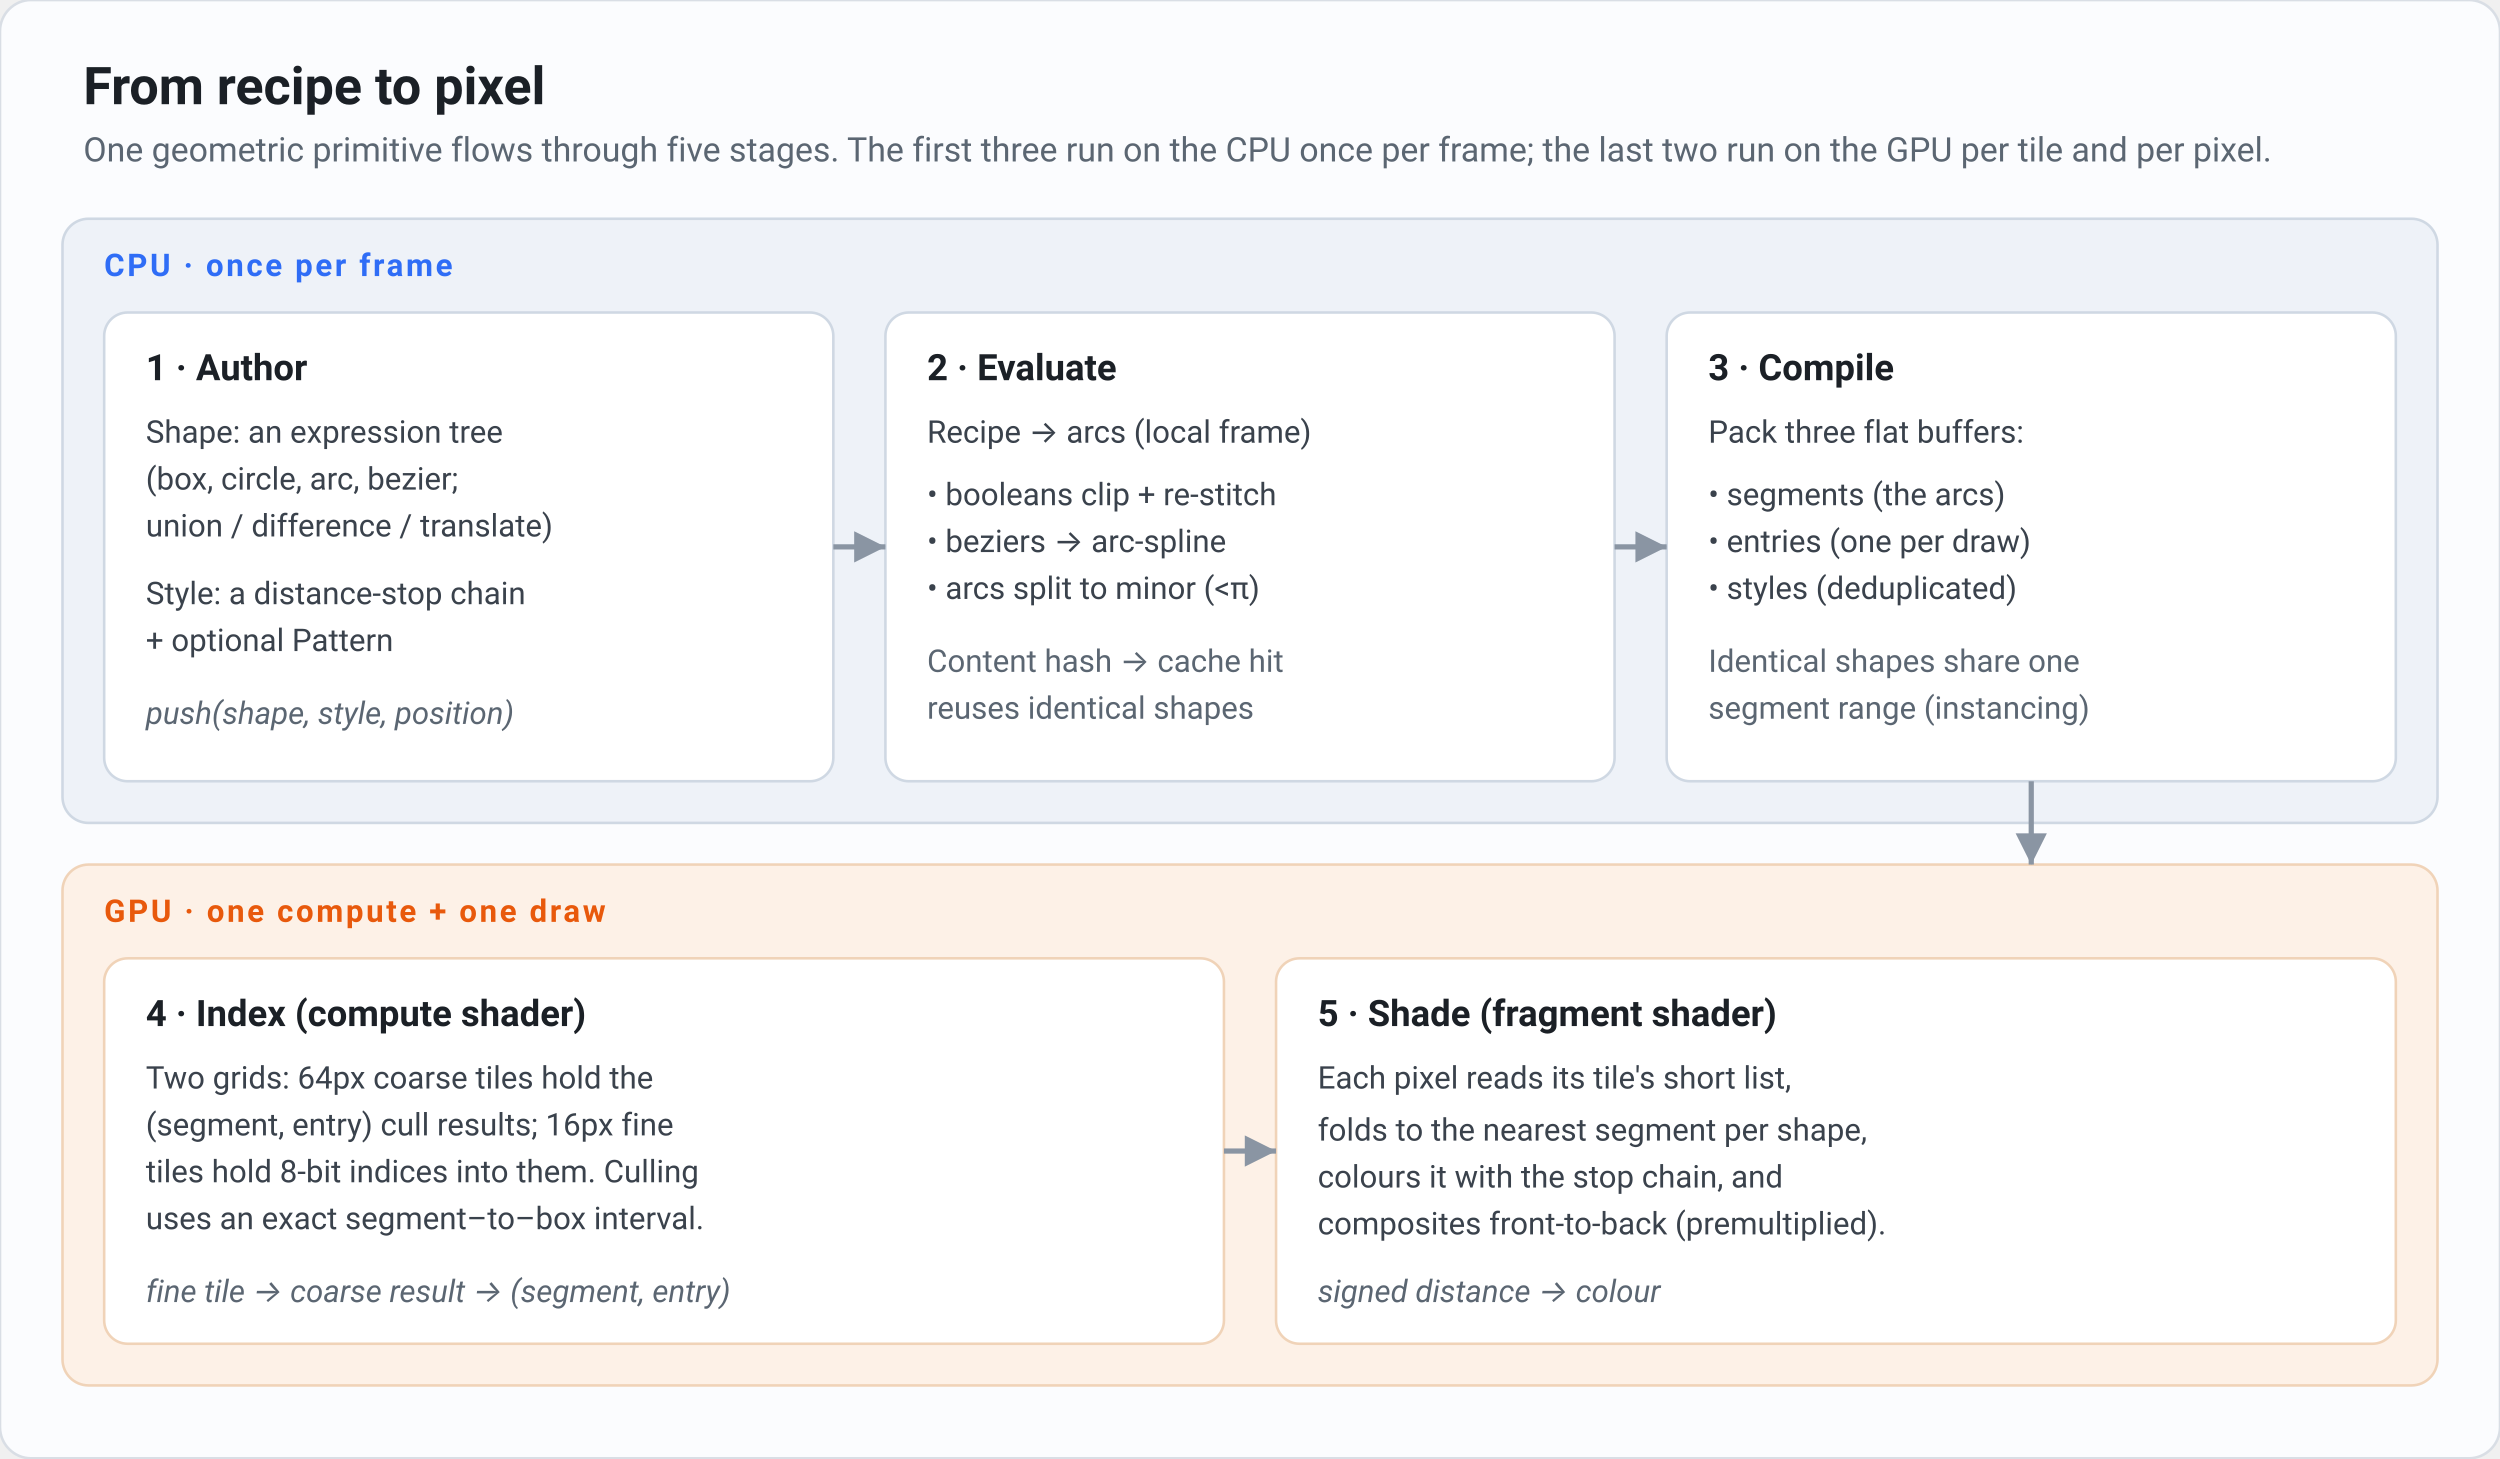
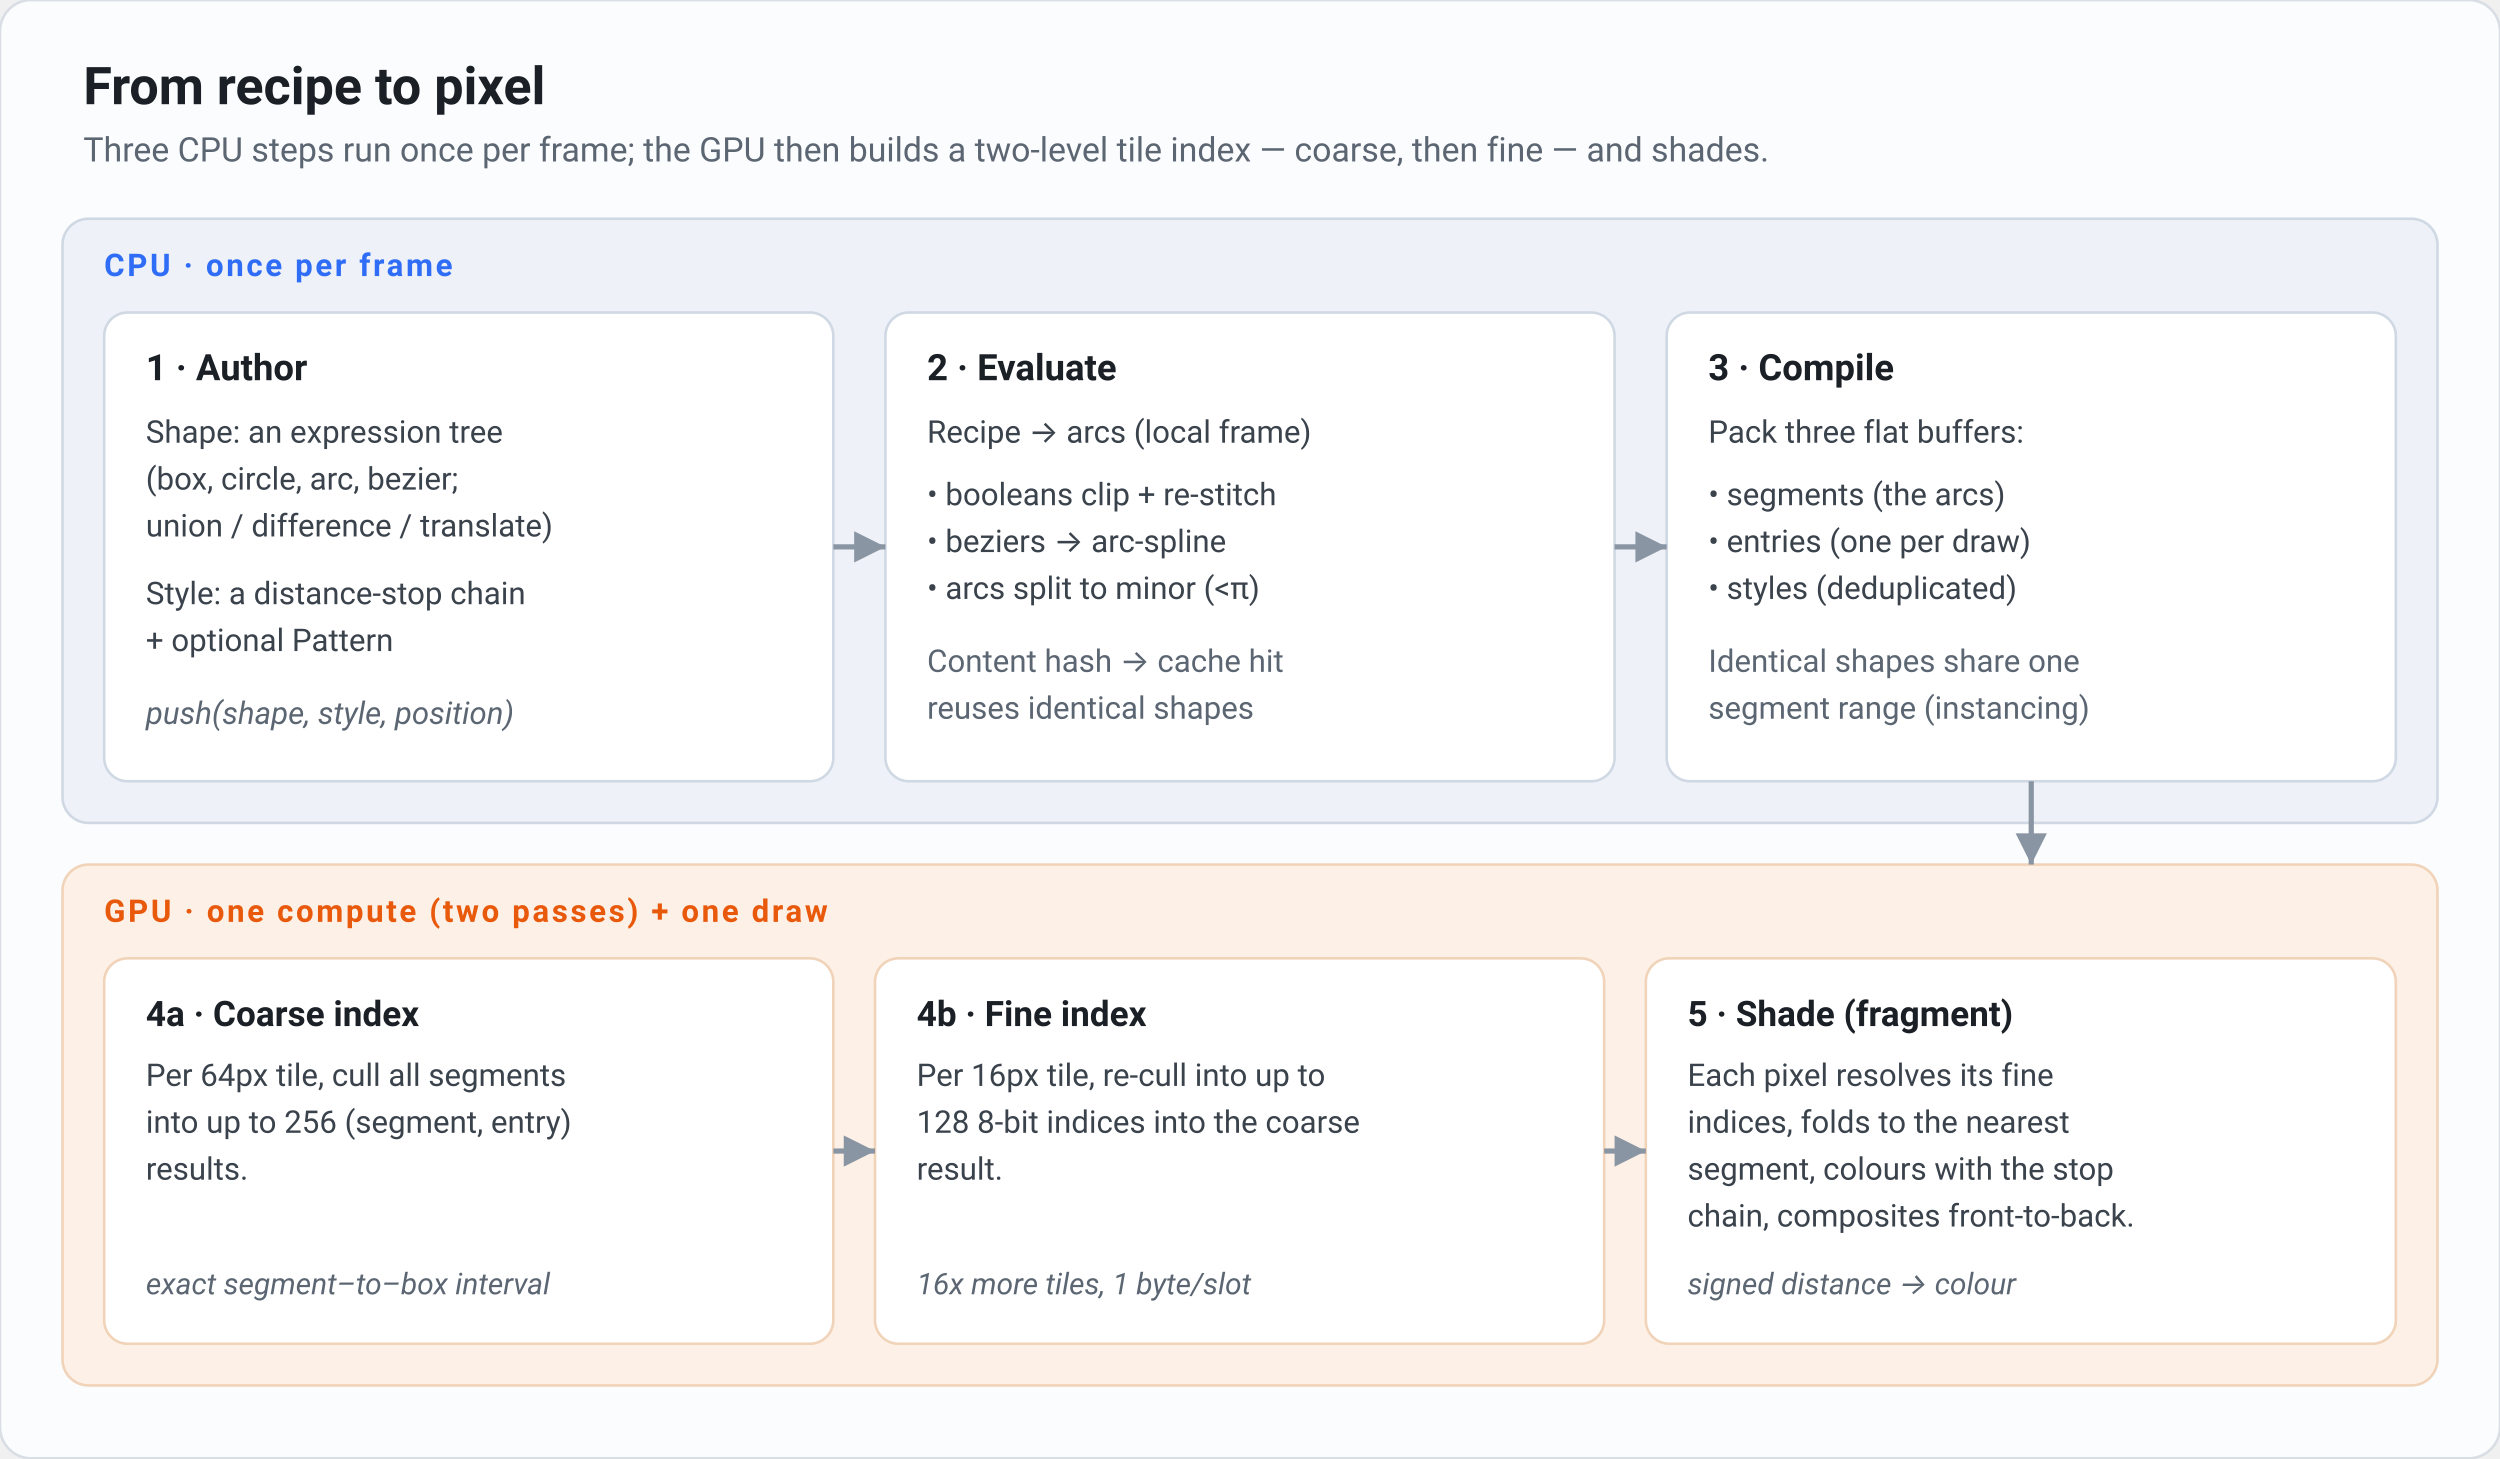
<svg xmlns="http://www.w3.org/2000/svg" viewBox="0 0 960 560" font-family="ui-sans-serif, -apple-system, Segoe UI, Roboto, sans-serif">
  <rect x="0" y="0" width="960" height="560" rx="12" fill="#fbfcfe" stroke="#d9dee5" />
  <text x="32" y="40" font-size="20" font-weight="700" fill="#1b2026">From recipe to pixel</text>
-   <text x="32" y="62" font-size="13" fill="#5b6672">One geometric primitive flows through five stages. The first three run on the CPU once per frame; the last two run on the GPU per tile and per pixel.</text>
+   <text x="32" y="62" font-size="13" fill="#5b6672">Three CPU steps run once per frame; the GPU then builds a two-level tile index — coarse, then fine — and shades.</text>
  <rect x="24" y="84" width="912" height="232" rx="10" fill="#eef2f8" stroke="#cfd8e3" />
  <text x="40" y="106" font-size="12" font-weight="700" fill="#2f6df6" letter-spacing="1">CPU · once per frame</text>
  <rect x="40" y="120" width="280" height="180" rx="9" fill="#ffffff" stroke="#cfd8e3" />
  <text x="56" y="146" font-size="14" font-weight="700" fill="#1b2026">1 · Author</text>
  <text x="56" y="170" font-size="12" fill="#3a424c">Shape: an expression tree</text>
  <text x="56" y="188" font-size="12" fill="#3a424c">(box, circle, arc, bezier;</text>
  <text x="56" y="206" font-size="12" fill="#3a424c">union / difference / translate)</text>
  <text x="56" y="232" font-size="12" fill="#3a424c">Style: a distance-stop chain</text>
  <text x="56" y="250" font-size="12" fill="#3a424c">+ optional Pattern</text>
  <text x="56" y="278" font-size="12" fill="#5b6672" font-style="italic">push(shape, style, position)</text>
  <rect x="340" y="120" width="280" height="180" rx="9" fill="#ffffff" stroke="#cfd8e3" />
  <text x="356" y="146" font-size="14" font-weight="700" fill="#1b2026">2 · Evaluate</text>
  <text x="356" y="170" font-size="12" fill="#3a424c">Recipe → arcs (local frame)</text>
  <text x="356" y="194" font-size="12" fill="#3a424c">• booleans clip + re-stitch</text>
  <text x="356" y="212" font-size="12" fill="#3a424c">• beziers → arc-spline</text>
  <text x="356" y="230" font-size="12" fill="#3a424c">• arcs split to minor (&lt;π)</text>
  <text x="356" y="258" font-size="12" fill="#5b6672">Content hash → cache hit</text>
  <text x="356" y="276" font-size="12" fill="#5b6672">reuses identical shapes</text>
  <rect x="640" y="120" width="280" height="180" rx="9" fill="#ffffff" stroke="#cfd8e3" />
  <text x="656" y="146" font-size="14" font-weight="700" fill="#1b2026">3 · Compile</text>
  <text x="656" y="170" font-size="12" fill="#3a424c">Pack three flat buffers:</text>
  <text x="656" y="194" font-size="12" fill="#3a424c">• segments (the arcs)</text>
  <text x="656" y="212" font-size="12" fill="#3a424c">• entries (one per draw)</text>
  <text x="656" y="230" font-size="12" fill="#3a424c">• styles (deduplicated)</text>
  <text x="656" y="258" font-size="12" fill="#5b6672">Identical shapes share one</text>
  <text x="656" y="276" font-size="12" fill="#5b6672">segment range (instancing)</text>
  <rect x="24" y="332" width="912" height="200" rx="10" fill="#fdf1e7" stroke="#f0d3b8" />
-   <text x="40" y="354" font-size="12" font-weight="700" fill="#e8590c" letter-spacing="1">GPU · one compute + one draw</text>
-   <rect x="40" y="368" width="430" height="148" rx="9" fill="#ffffff" stroke="#f0d3b8" />
-   <text x="56" y="394" font-size="14" font-weight="700" fill="#1b2026">4 · Index (compute shader)</text>
-   <text x="56" y="418" font-size="12" fill="#3a424c">Two grids: 64px coarse tiles hold the</text>
-   <text x="56" y="436" font-size="12" fill="#3a424c">(segment, entry) cull results; 16px fine</text>
-   <text x="56" y="454" font-size="12" fill="#3a424c">tiles hold 8-bit indices into them. Culling</text>
-   <text x="56" y="472" font-size="12" fill="#3a424c">uses an exact segment–to–box interval.</text>
-   <text x="56" y="500" font-size="12" fill="#5b6672" font-style="italic">fine tile → coarse result → (segment, entry)</text>
-   <rect x="490" y="368" width="430" height="148" rx="9" fill="#ffffff" stroke="#f0d3b8" />
-   <text x="506" y="394" font-size="14" font-weight="700" fill="#1b2026">5 · Shade (fragment shader)</text>
-   <text x="506" y="418" font-size="12" fill="#3a424c">Each pixel reads its tile's short list,</text>
-   <text x="506" y="438" font-size="12" fill="#3a424c">folds to the nearest segment per shape,</text>
-   <text x="506" y="456" font-size="12" fill="#3a424c">colours it with the stop chain, and</text>
-   <text x="506" y="474" font-size="12" fill="#3a424c">composites front-to-back (premultiplied).</text>
-   <text x="506" y="500" font-size="12" fill="#5b6672" font-style="italic">signed distance → colour</text>
+   <text x="40" y="354" font-size="12" font-weight="700" fill="#e8590c" letter-spacing="1">GPU · one compute (two passes) + one draw</text>
+   <rect x="40" y="368" width="280" height="148" rx="9" fill="#ffffff" stroke="#f0d3b8" />
+   <text x="56" y="394" font-size="13.5" font-weight="700" fill="#1b2026">4a · Coarse index</text>
+   <text x="56" y="417" font-size="12" fill="#3a424c">Per 64px tile, cull all segments</text>
+   <text x="56" y="435" font-size="12" fill="#3a424c">into up to 256 (segment, entry)</text>
+   <text x="56" y="453" font-size="12" fill="#3a424c">results.</text>
+   <text x="56" y="497" font-size="11.5" fill="#5b6672" font-style="italic">exact segment–to–box interval</text>
+   <rect x="336" y="368" width="280" height="148" rx="9" fill="#ffffff" stroke="#f0d3b8" />
+   <text x="352" y="394" font-size="13.5" font-weight="700" fill="#1b2026">4b · Fine index</text>
+   <text x="352" y="417" font-size="12" fill="#3a424c">Per 16px tile, re-cull into up to</text>
+   <text x="352" y="435" font-size="12" fill="#3a424c">128 8-bit indices into the coarse</text>
+   <text x="352" y="453" font-size="12" fill="#3a424c">result.</text>
+   <text x="352" y="497" font-size="11.5" fill="#5b6672" font-style="italic">16x more tiles, 1 byte/slot</text>
+   <rect x="632" y="368" width="288" height="148" rx="9" fill="#ffffff" stroke="#f0d3b8" />
+   <text x="648" y="394" font-size="13.5" font-weight="700" fill="#1b2026">5 · Shade (fragment)</text>
+   <text x="648" y="417" font-size="12" fill="#3a424c">Each pixel resolves its fine</text>
+   <text x="648" y="435" font-size="12" fill="#3a424c">indices, folds to the nearest</text>
+   <text x="648" y="453" font-size="12" fill="#3a424c">segment, colours with the stop</text>
+   <text x="648" y="471" font-size="12" fill="#3a424c">chain, composites front-to-back.</text>
+   <text x="648" y="497" font-size="11.5" fill="#5b6672" font-style="italic">signed distance → colour</text>
  <defs>
    <marker id="ar" markerWidth="9" markerHeight="9" refX="6" refY="3" orient="auto">
      <path d="M0,0 L6,3 L0,6 Z" fill="#8a95a3" />
    </marker>
  </defs>
  <line x1="320" y1="210" x2="340" y2="210" stroke="#8a95a3" stroke-width="2" marker-end="url(#ar)" />
  <line x1="620" y1="210" x2="640" y2="210" stroke="#8a95a3" stroke-width="2" marker-end="url(#ar)" />
  <line x1="780" y1="300" x2="780" y2="332" stroke="#8a95a3" stroke-width="2" marker-end="url(#ar)" />
-   <line x1="470" y1="442" x2="490" y2="442" stroke="#8a95a3" stroke-width="2" marker-end="url(#ar)" />
+   <line x1="320" y1="442" x2="336" y2="442" stroke="#8a95a3" stroke-width="2" marker-end="url(#ar)" />
+   <line x1="616" y1="442" x2="632" y2="442" stroke="#8a95a3" stroke-width="2" marker-end="url(#ar)" />
</svg>
